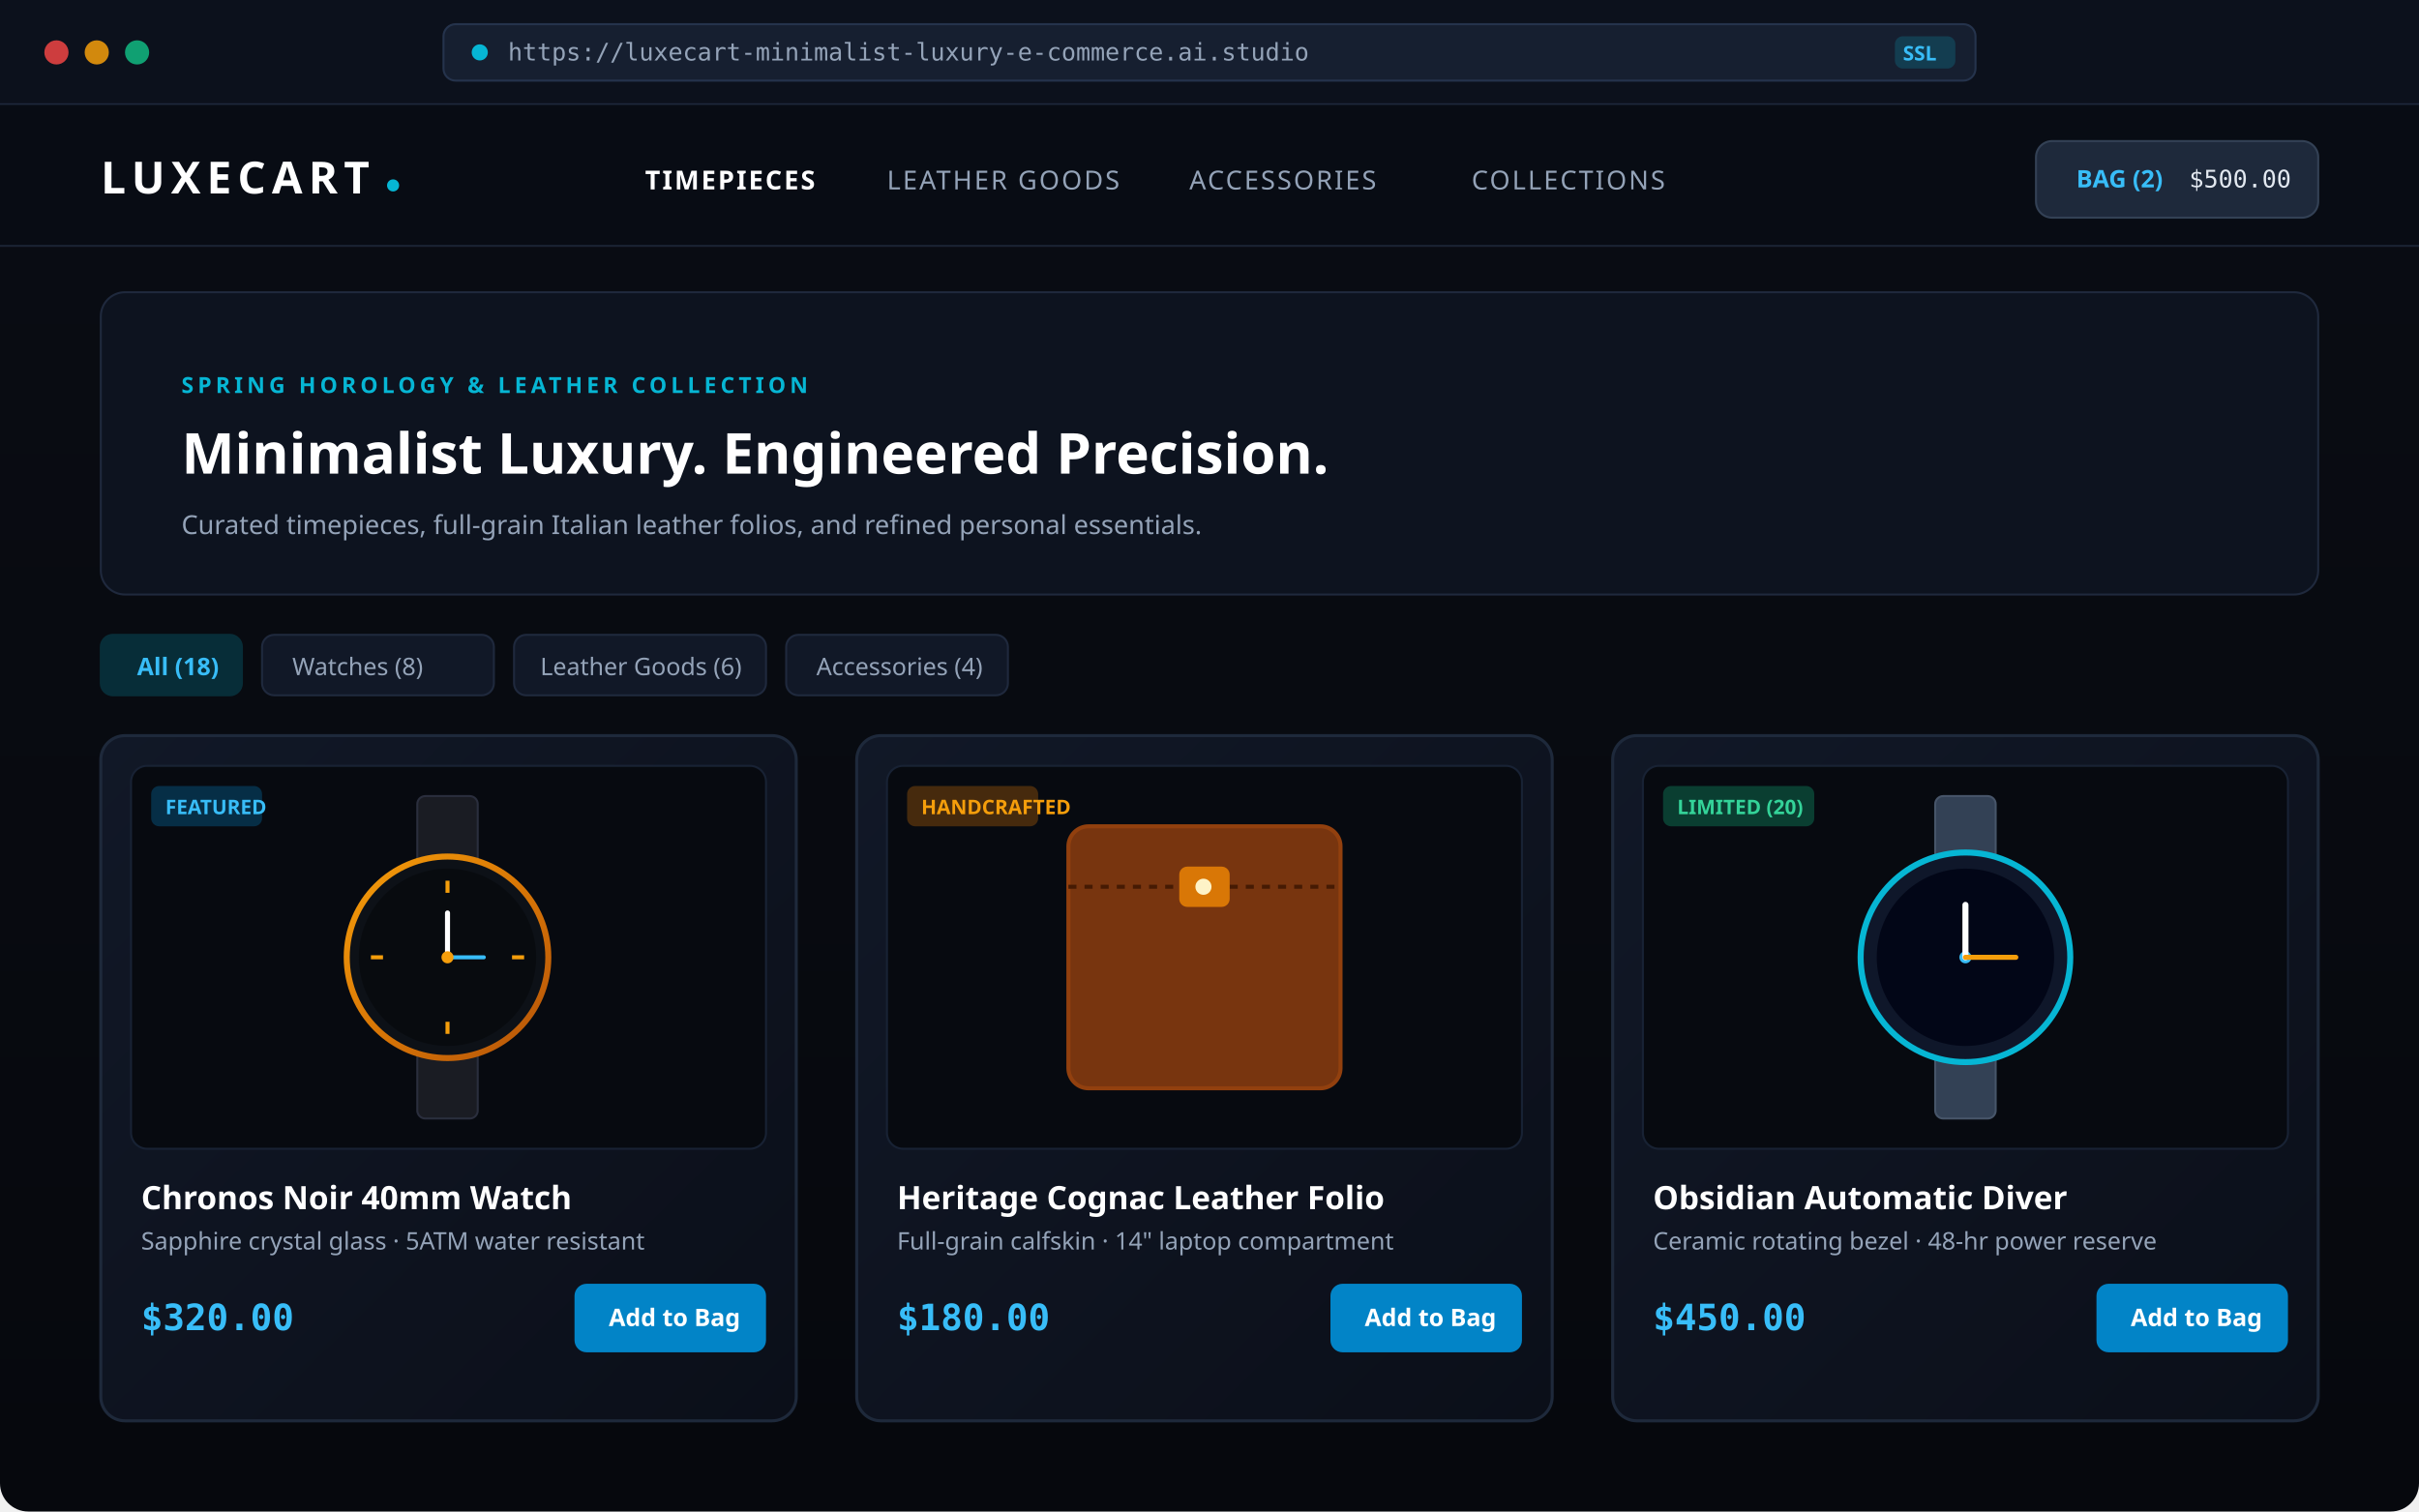
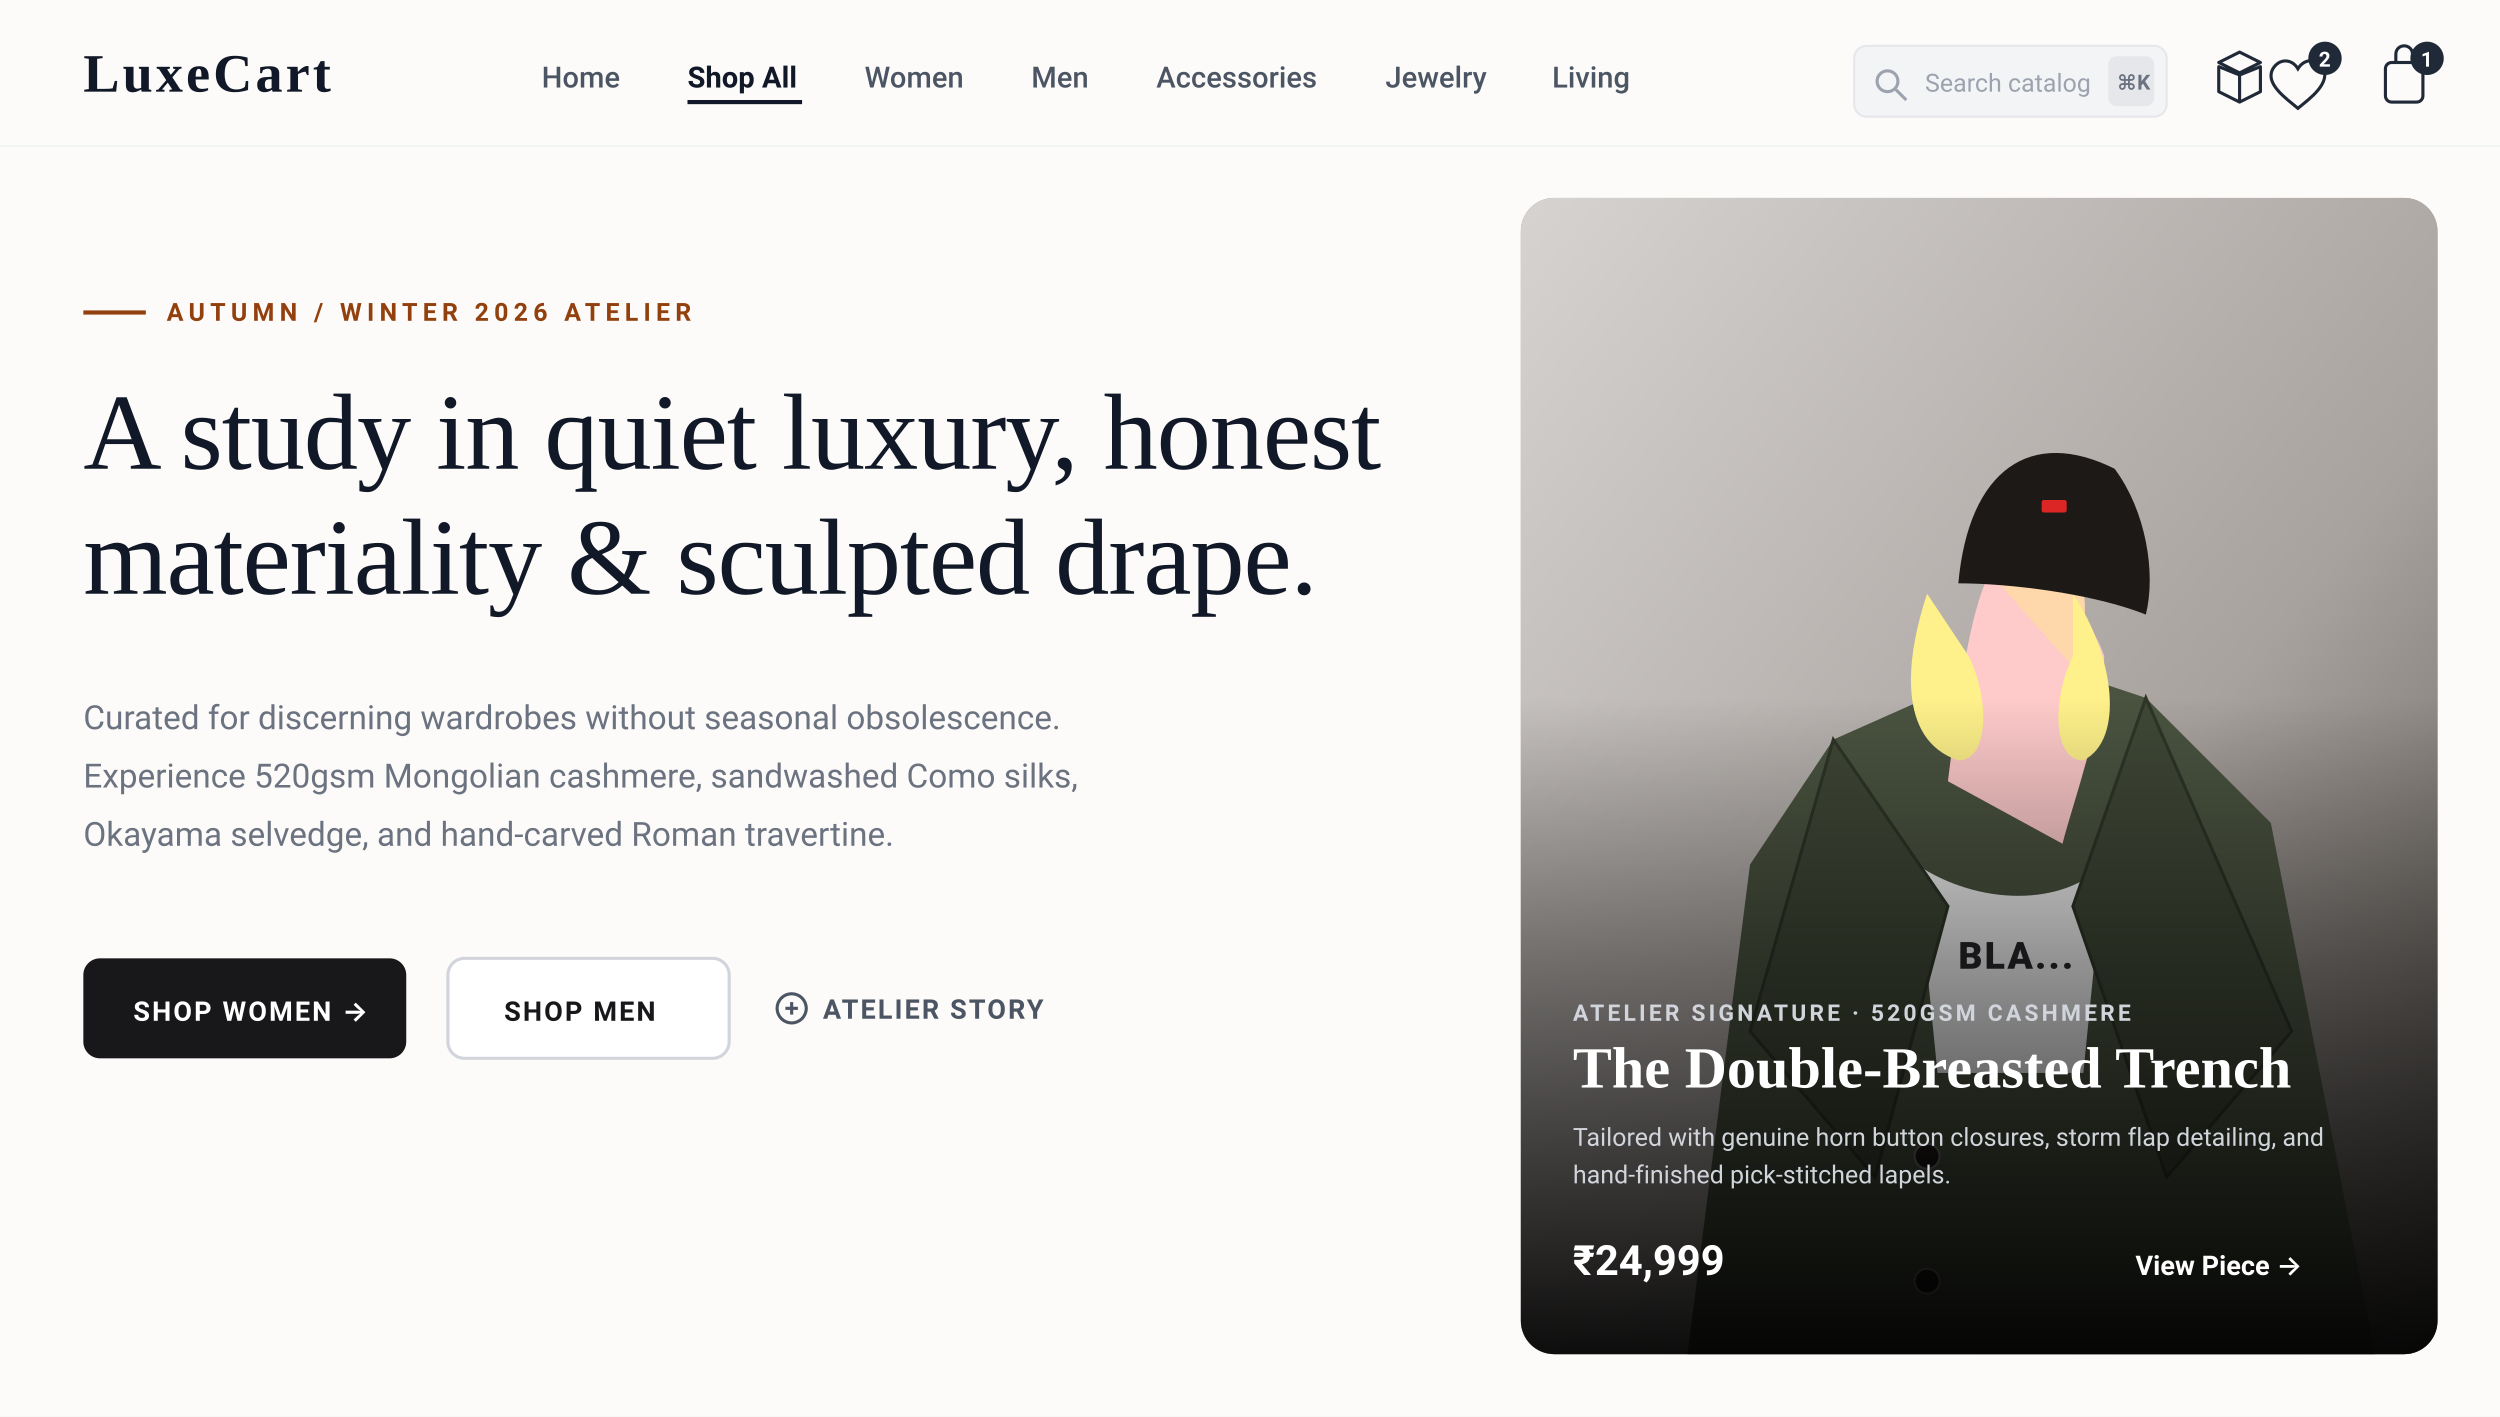
- <svg xmlns="http://www.w3.org/2000/svg" viewBox="0 0 1200 750" width="100%" height="100%">
-   <defs>
-     <linearGradient id="luxeBg" x1="0%" y1="0%" x2="0%" y2="100%">
-       <stop offset="0%" stop-color="#0a0d14" />
-       <stop offset="100%" stop-color="#06080d" />
-     </linearGradient>
-     <linearGradient id="cardGrad" x1="0%" y1="0%" x2="100%" y2="100%">
-       <stop offset="0%" stop-color="#111827" />
-       <stop offset="100%" stop-color="#0b0f19" />
-     </linearGradient>
-     <linearGradient id="goldGrad" x1="0%" y1="0%" x2="100%" y2="100%">
-       <stop offset="0%" stop-color="#f59e0b" />
-       <stop offset="50%" stop-color="#d97706" />
-       <stop offset="100%" stop-color="#b45309" />
-     </linearGradient>
-     <linearGradient id="cyanAccent" x1="0%" y1="0%" x2="100%" y2="0%">
-       <stop offset="0%" stop-color="#06b6d4" />
-       <stop offset="100%" stop-color="#3b82f6" />
-     </linearGradient>
-   </defs>
-   <rect x="0" y="0" width="1200" height="750" rx="14" fill="url(#luxeBg)" />
-   <rect x="0" y="0" width="1200" height="52" fill="#0c111c" />
-   <line x1="0" y1="52" x2="1200" y2="52" stroke="#1f293d" stroke-width="1.5" />
-   <circle cx="28" cy="26" r="6" fill="#ef4444" opacity="0.85" />
-   <circle cx="48" cy="26" r="6" fill="#f59e0b" opacity="0.85" />
-   <circle cx="68" cy="26" r="6" fill="#10b981" opacity="0.85" />
-   <rect x="220" y="12" width="760" height="28" rx="6" fill="#161f30" stroke="#25334c" stroke-width="1" />
-   <circle cx="238" cy="26" r="4" fill="#06b6d4" />
-   <text x="252" y="30" font-family="'JetBrains Mono', monospace" font-size="12" fill="#94a3b8">https://luxecart-minimalist-luxury-e-commerce.ai.studio</text>
-   <rect x="940" y="18" width="30" height="16" rx="4" fill="#06b6d4" opacity="0.2" />
-   <text x="944" y="30" font-family="sans-serif" font-size="10" fill="#38bdf8" font-weight="bold">SSL</text>
-   <rect x="0" y="52" width="1200" height="70" fill="#080c14" opacity="0.95" />
-   <line x1="0" y1="122" x2="1200" y2="122" stroke="#1a2333" stroke-width="1" />
-   <text x="50" y="96" font-family="'Plus Jakarta Sans', sans-serif" font-size="22" font-weight="800" fill="#ffffff" letter-spacing="3">LUXECART</text>
-   <circle cx="195" cy="92" r="3" fill="#06b6d4" />
-   <text x="320" y="94" font-family="sans-serif" font-size="13" font-weight="600" fill="#ffffff" letter-spacing="1">TIMEPIECES</text>
-   <text x="440" y="94" font-family="sans-serif" font-size="13" font-weight="500" fill="#94a3b8" letter-spacing="1">LEATHER GOODS</text>
-   <text x="590" y="94" font-family="sans-serif" font-size="13" font-weight="500" fill="#94a3b8" letter-spacing="1">ACCESSORIES</text>
-   <text x="730" y="94" font-family="sans-serif" font-size="13" font-weight="500" fill="#94a3b8" letter-spacing="1">COLLECTIONS</text>
-   <rect x="1010" y="70" width="140" height="38" rx="8" fill="#1e293b" stroke="#334155" stroke-width="1" />
-   <text x="1030" y="93" font-family="sans-serif" font-size="12" font-weight="bold" fill="#38bdf8">BAG (2)</text>
-   <text x="1086" y="93" font-family="'JetBrains Mono', monospace" font-size="12" fill="#e2e8f0">$500.00</text>
-   <rect x="50" y="145" width="1100" height="150" rx="12" fill="#0d131f" stroke="#1f293d" stroke-width="1" />
-   <text x="90" y="195" font-family="sans-serif" font-size="11" font-weight="bold" fill="#06b6d4" letter-spacing="2">SPRING HOROLOGY &amp; LEATHER COLLECTION</text>
-   <text x="90" y="235" font-family="'Plus Jakarta Sans', sans-serif" font-size="28" font-weight="700" fill="#ffffff">Minimalist Luxury. Engineered Precision.</text>
-   <text x="90" y="265" font-family="sans-serif" font-size="13" fill="#94a3b8">Curated timepieces, full-grain Italian leather folios, and refined personal essentials.</text>
-   <g transform="translate(50, 315)">
-     <rect x="0" y="0" width="70" height="30" rx="6" fill="#06b6d4" opacity="0.2" stroke="#06b6d4" stroke-width="1" />
-     <text x="18" y="20" font-family="sans-serif" font-size="12" font-weight="600" fill="#38bdf8">All (18)</text>
-     <rect x="80" y="0" width="115" height="30" rx="6" fill="#111827" stroke="#1f293d" stroke-width="1" />
-     <text x="95" y="20" font-family="sans-serif" font-size="12" fill="#94a3b8">Watches (8)</text>
-     <rect x="205" y="0" width="125" height="30" rx="6" fill="#111827" stroke="#1f293d" stroke-width="1" />
-     <text x="218" y="20" font-family="sans-serif" font-size="12" fill="#94a3b8">Leather Goods (6)</text>
-     <rect x="340" y="0" width="110" height="30" rx="6" fill="#111827" stroke="#1f293d" stroke-width="1" />
-     <text x="355" y="20" font-family="sans-serif" font-size="12" fill="#94a3b8">Accessories (4)</text>
+ <svg xmlns="http://www.w3.org/2000/svg" viewBox="0 0 1200 680" width="100%" height="100%" font-family="system-ui, -apple-system, BlinkMacSystemFont, 'Segoe UI', Roboto, sans-serif">
+   <rect width="1200" height="680" fill="#fcfbf9" />
+   <g id="navbar">
+     <text x="40" y="44" font-family="'Times New Roman', Times, Georgia, serif" font-size="26" font-weight="700" letter-spacing="1.5" fill="#111827">LuxeCart</text>
+     <g font-size="14" font-weight="500" fill="#4b5563">
+       <text x="260" y="42">Home</text>
+       <text x="330" y="42" font-weight="700" fill="#111827">Shop All</text>
+       <line x1="330" y1="49" x2="385" y2="49" stroke="#111827" stroke-width="2" />
+       <text x="415" y="42">Women</text>
+       <text x="495" y="42">Men</text>
+       <text x="555" y="42">Accessories</text>
+       <text x="665" y="42">Jewelry</text>
+       <text x="745" y="42">Living</text>
+     </g>
+     <rect x="890" y="22" width="150" height="34" rx="6" fill="#f3f4f6" stroke="#e5e7eb" stroke-width="1" />
+     <circle cx="906" cy="39" r="5" stroke="#9ca3af" stroke-width="1.5" fill="none" />
+     <line x1="910" y1="43" x2="915" y2="48" stroke="#9ca3af" stroke-width="1.5" />
+     <text x="924" y="44" font-size="12" fill="#9ca3af">Search catalog</text>
+     <rect x="1012" y="27" width="22" height="24" rx="4" fill="#e5e7eb" />
+     <text x="1016" y="43" font-size="10" font-weight="600" fill="#6b7280">⌘K</text>
+     <path d="M1065 30 L1075 25 L1085 30 L1075 35 Z M1065 32 L1065 44 L1075 49 L1075 36 Z M1085 32 L1085 44 L1075 49 L1075 36 Z" fill="none" stroke="#1f2937" stroke-width="1.5" stroke-linejoin="round" />
+     <path d="M1115 32 C1112 28 1106 28 1103 33 C1100 28 1094 28 1091 33 C1087 40 1097 47 1103 52 C1109 47 1119 40 1115 32 Z" fill="none" stroke="#1f2937" stroke-width="1.5" />
+     <circle cx="1116" cy="28" r="8" fill="#1f2937" />
+     <text x="1113" y="32" font-size="10" font-weight="700" fill="#ffffff">2</text>
+     <rect x="1145" y="30" width="18" height="19" rx="3" fill="none" stroke="#1f2937" stroke-width="1.5" />
+     <path d="M1150 30 V26 C1150 23.5 1152 22 1154 22 C1156 22 1158 23.5 1158 26 V30" fill="none" stroke="#1f2937" stroke-width="1.5" />
+     <circle cx="1165" cy="28" r="8" fill="#1f2937" />
+     <text x="1162" y="32" font-size="10" font-weight="700" fill="#ffffff">1</text>
  </g>
-   <g transform="translate(50, 365)">
-     <rect x="0" y="0" width="345" height="340" rx="12" fill="url(#cardGrad)" stroke="#1e293b" stroke-width="1.5" />
-     <rect x="15" y="15" width="315" height="190" rx="8" fill="#070a10" stroke="#182234" stroke-width="1" />
-     <rect x="157" y="30" width="30" height="160" rx="4" fill="#1a1c23" stroke="#2a2e3d" stroke-width="1" />
-     <circle cx="172" cy="110" r="50" fill="#0d1117" stroke="url(#goldGrad)" stroke-width="3" />
-     <circle cx="172" cy="110" r="44" fill="#080b0f" />
-     <line x1="172" y1="72" x2="172" y2="78" stroke="#f59e0b" stroke-width="2" />
-     <line x1="172" y1="142" x2="172" y2="148" stroke="#f59e0b" stroke-width="2" />
-     <line x1="134" y1="110" x2="140" y2="110" stroke="#f59e0b" stroke-width="2" />
-     <line x1="204" y1="110" x2="210" y2="110" stroke="#f59e0b" stroke-width="2" />
-     <line x1="172" y1="110" x2="172" y2="88" stroke="#ffffff" stroke-width="2.5" stroke-linecap="round" />
-     <line x1="172" y1="110" x2="190" y2="110" stroke="#38bdf8" stroke-width="2" stroke-linecap="round" />
-     <circle cx="172" cy="110" r="3" fill="#f59e0b" />
-     <rect x="25" y="25" width="55" height="20" rx="4" fill="#0284c7" opacity="0.3" />
-     <text x="32" y="39" font-family="sans-serif" font-size="10" font-weight="bold" fill="#38bdf8">FEATURED</text>
-     <text x="20" y="235" font-family="'Plus Jakarta Sans', sans-serif" font-size="16" font-weight="700" fill="#ffffff">Chronos Noir 40mm Watch</text>
-     <text x="20" y="255" font-family="sans-serif" font-size="12" fill="#94a3b8">Sapphire crystal glass · 5ATM water resistant</text>
-     <text x="20" y="295" font-family="'JetBrains Mono', monospace" font-size="18" font-weight="bold" fill="#38bdf8">$320.00</text>
-     <rect x="235" y="272" width="95" height="34" rx="6" fill="#0284c7" />
-     <text x="252" y="293" font-family="sans-serif" font-size="12" font-weight="bold" fill="#ffffff">Add to Bag</text>
-   </g>
-   <g transform="translate(425, 365)">
-     <rect x="0" y="0" width="345" height="340" rx="12" fill="url(#cardGrad)" stroke="#1e293b" stroke-width="1.5" />
-     <rect x="15" y="15" width="315" height="190" rx="8" fill="#070a10" stroke="#182234" stroke-width="1" />
-     <rect x="105" y="45" width="135" height="130" rx="10" fill="#78350f" stroke="#92400e" stroke-width="2" />
-     <path d="M 105 75 L 240 75" stroke="#451a03" stroke-width="2" stroke-dasharray="4,4" />
-     <rect x="160" y="65" width="25" height="20" rx="4" fill="#d97706" />
-     <circle cx="172" cy="75" r="4" fill="#fef3c7" />
-     <rect x="25" y="25" width="65" height="20" rx="4" fill="#d97706" opacity="0.3" />
-     <text x="32" y="39" font-family="sans-serif" font-size="10" font-weight="bold" fill="#f59e0b">HANDCRAFTED</text>
-     <text x="20" y="235" font-family="'Plus Jakarta Sans', sans-serif" font-size="16" font-weight="700" fill="#ffffff">Heritage Cognac Leather Folio</text>
-     <text x="20" y="255" font-family="sans-serif" font-size="12" fill="#94a3b8">Full-grain calfskin · 14" laptop compartment</text>
-     <text x="20" y="295" font-family="'JetBrains Mono', monospace" font-size="18" font-weight="bold" fill="#38bdf8">$180.00</text>
-     <rect x="235" y="272" width="95" height="34" rx="6" fill="#0284c7" />
-     <text x="252" y="293" font-family="sans-serif" font-size="12" font-weight="bold" fill="#ffffff">Add to Bag</text>
-   </g>
-   <g transform="translate(800, 365)">
-     <rect x="0" y="0" width="350" height="340" rx="12" fill="url(#cardGrad)" stroke="#1e293b" stroke-width="1.5" />
-     <rect x="15" y="15" width="320" height="190" rx="8" fill="#070a10" stroke="#182234" stroke-width="1" />
-     <rect x="160" y="30" width="30" height="160" rx="4" fill="#334155" stroke="#475569" stroke-width="1" />
-     <circle cx="175" cy="110" r="52" fill="#0f172a" stroke="#06b6d4" stroke-width="3" />
-     <circle cx="175" cy="110" r="44" fill="#020617" />
-     <circle cx="175" cy="110" r="3" fill="#38bdf8" />
-     <line x1="175" y1="110" x2="175" y2="84" stroke="#ffffff" stroke-width="3" stroke-linecap="round" />
-     <line x1="175" y1="110" x2="200" y2="110" stroke="#f59e0b" stroke-width="2.5" stroke-linecap="round" />
-     <rect x="25" y="25" width="75" height="20" rx="4" fill="#10b981" opacity="0.3" />
-     <text x="32" y="39" font-family="sans-serif" font-size="10" font-weight="bold" fill="#34d399">LIMITED (20)</text>
-     <text x="20" y="235" font-family="'Plus Jakarta Sans', sans-serif" font-size="16" font-weight="700" fill="#ffffff">Obsidian Automatic Diver</text>
-     <text x="20" y="255" font-family="sans-serif" font-size="12" fill="#94a3b8">Ceramic rotating bezel · 48-hr power reserve</text>
-     <text x="20" y="295" font-family="'JetBrains Mono', monospace" font-size="18" font-weight="bold" fill="#38bdf8">$450.00</text>
-     <rect x="240" y="272" width="95" height="34" rx="6" fill="#0284c7" />
-     <text x="257" y="293" font-family="sans-serif" font-size="12" font-weight="bold" fill="#ffffff">Add to Bag</text>
+   <line x1="0" y1="70" x2="1200" y2="70" stroke="#f3f4f6" stroke-width="1" />
+   <g id="hero-content">
+     <g transform="translate(40, 150)">
+       <line x1="0" y1="0" x2="30" y2="0" stroke="#92400e" stroke-width="2" />
+       <text x="40" y="4" font-size="12" font-weight="700" letter-spacing="2.5" fill="#92400e">AUTUMN / WINTER 2026 ATELIER</text>
+       <text x="0" y="75" font-family="'Times New Roman', Times, Georgia, serif" font-size="52" font-weight="500" fill="#111827" letter-spacing="-0.5">
+         A study in quiet luxury, honest
+       </text>
+       <text x="0" y="135" font-family="'Times New Roman', Times, Georgia, serif" font-size="52" font-weight="500" fill="#111827" letter-spacing="-0.5">
+         materiality &amp; sculpted drape.
+       </text>
+       <text x="0" y="200" font-size="16" fill="#6b7280" line-height="1.6">
+         Curated for discerning wardrobes without seasonal obsolescence.
+       </text>
+       <text x="0" y="228" font-size="16" fill="#6b7280" line-height="1.6">
+         Experience 520gsm Mongolian cashmere, sandwashed Como silks,
+       </text>
+       <text x="0" y="256" font-size="16" fill="#6b7280" line-height="1.6">
+         Okayama selvedge, and hand-carved Roman travertine.
+       </text>
+       <rect x="0" y="310" width="155" height="48" rx="8" fill="#18181b" />
+       <text x="24" y="340" font-size="13" font-weight="700" letter-spacing="1" fill="#ffffff">SHOP WOMEN  →</text>
+       <rect x="175" y="310" width="135" height="48" rx="8" fill="#ffffff" stroke="#d1d5db" stroke-width="1.5" />
+       <text x="202" y="340" font-size="13" font-weight="700" letter-spacing="1" fill="#18181b">SHOP MEN</text>
+       <circle cx="340" cy="334" r="7" stroke="#4b5563" stroke-width="1.5" fill="none" />
+       <line x1="337" y1="334" x2="343" y2="334" stroke="#4b5563" stroke-width="1.5" />
+       <line x1="340" y1="331" x2="340" y2="337" stroke="#4b5563" stroke-width="1.5" />
+       <text x="355" y="339" font-size="13" font-weight="600" letter-spacing="1" fill="#4b5563">ATELIER STORY</text>
+     </g>
+     <g transform="translate(730, 95)">
+       <clipPath id="modelClip">
+         <rect x="0" y="0" width="440" height="555" rx="16" />
+       </clipPath>
+       <g clip-path="url(#modelClip)">
+         <rect x="0" y="0" width="440" height="555" fill="#a8a29e" />
+         <linearGradient id="warmLight" x1="0%" y1="0%" x2="100%" y2="100%">
+           <stop offset="0%" stop-color="#d6d3d1" />
+           <stop offset="60%" stop-color="#a8a29e" />
+           <stop offset="100%" stop-color="#57534e" />
+         </linearGradient>
+         <rect x="0" y="0" width="440" height="555" fill="url(#warmLight)" />
+         <path d="M80 555 L110 320 L150 260 L240 220 L300 240 L360 300 L410 555 Z" fill="#4a5340" />
+         <path d="M190 320 C220 340 260 340 280 320 L270 420 L200 420 Z" fill="#f4f4f5" />
+         <text x="210" y="370" font-size="18" font-weight="900" fill="#27272a" letter-spacing="1">BLA...</text>
+         <path d="M150 260 L205 340 L170 470 L110 400 Z" fill="#3f4736" stroke="#2e3527" stroke-width="1.5" />
+         <path d="M300 240 L265 340 L310 470 L370 400 Z" fill="#3f4736" stroke="#2e3527" stroke-width="1.5" />
+         <path d="M205 280 C210 240 215 200 225 180 C240 180 270 190 280 220 C280 250 265 290 260 310 Z" fill="#fecaca" />
+         <path d="M225 180 C235 170 255 165 265 175 C275 190 270 215 265 225 Z" fill="#fed7aa" />
+         <path d="M195 190 C185 220 180 260 210 270 C225 270 225 240 215 220 Z" fill="#fef08a" />
+         <path d="M265 190 C285 220 290 260 270 270 C255 270 255 240 265 220 Z" fill="#fef08a" />
+         <path d="M210 185 C215 130 245 110 285 130 C300 150 305 180 300 200 C275 190 235 185 210 185 Z" fill="#1c1917" />
+         <rect x="250" y="145" width="12" height="6" rx="1" fill="#dc2626" />
+         <circle cx="195" cy="460" r="6" fill="#1c1917" stroke="#78716c" stroke-width="1" />
+         <circle cx="195" cy="520" r="6" fill="#1c1917" stroke="#78716c" stroke-width="1" />
+         <linearGradient id="overlayFade" x1="0%" y1="0%" x2="0%" y2="100%">
+           <stop offset="0%" stop-color="#000000" stop-opacity="0" />
+           <stop offset="40%" stop-color="#000000" stop-opacity="0.4" />
+           <stop offset="100%" stop-color="#000000" stop-opacity="0.92" />
+         </linearGradient>
+         <rect x="0" y="240" width="440" height="315" fill="url(#overlayFade)" />
+         <g transform="translate(25, 395)">
+           <text x="0" y="0" font-size="11" font-weight="700" letter-spacing="1.5" fill="#d1d5db">ATELIER SIGNATURE · 520GSM CASHMERE</text>
+           <text x="0" y="32" font-family="'Times New Roman', Times, Georgia, serif" font-size="28" font-weight="600" fill="#ffffff">
+             The Double-Breasted Trench
+           </text>
+           <text x="0" y="60" font-size="12" fill="#d1d5db">
+             Tailored with genuine horn button closures, storm flap detailing, and
+           </text>
+           <text x="0" y="78" font-size="12" fill="#d1d5db">
+             hand-finished pick-stitched lapels.
+           </text>
+           <text x="0" y="122" font-size="20" font-weight="700" fill="#ffffff">₹24,999</text>
+           <text x="270" y="122" font-size="13" font-weight="600" fill="#ffffff">View Piece →</text>
+         </g>
+       </g>
+     </g>
  </g>
</svg>
